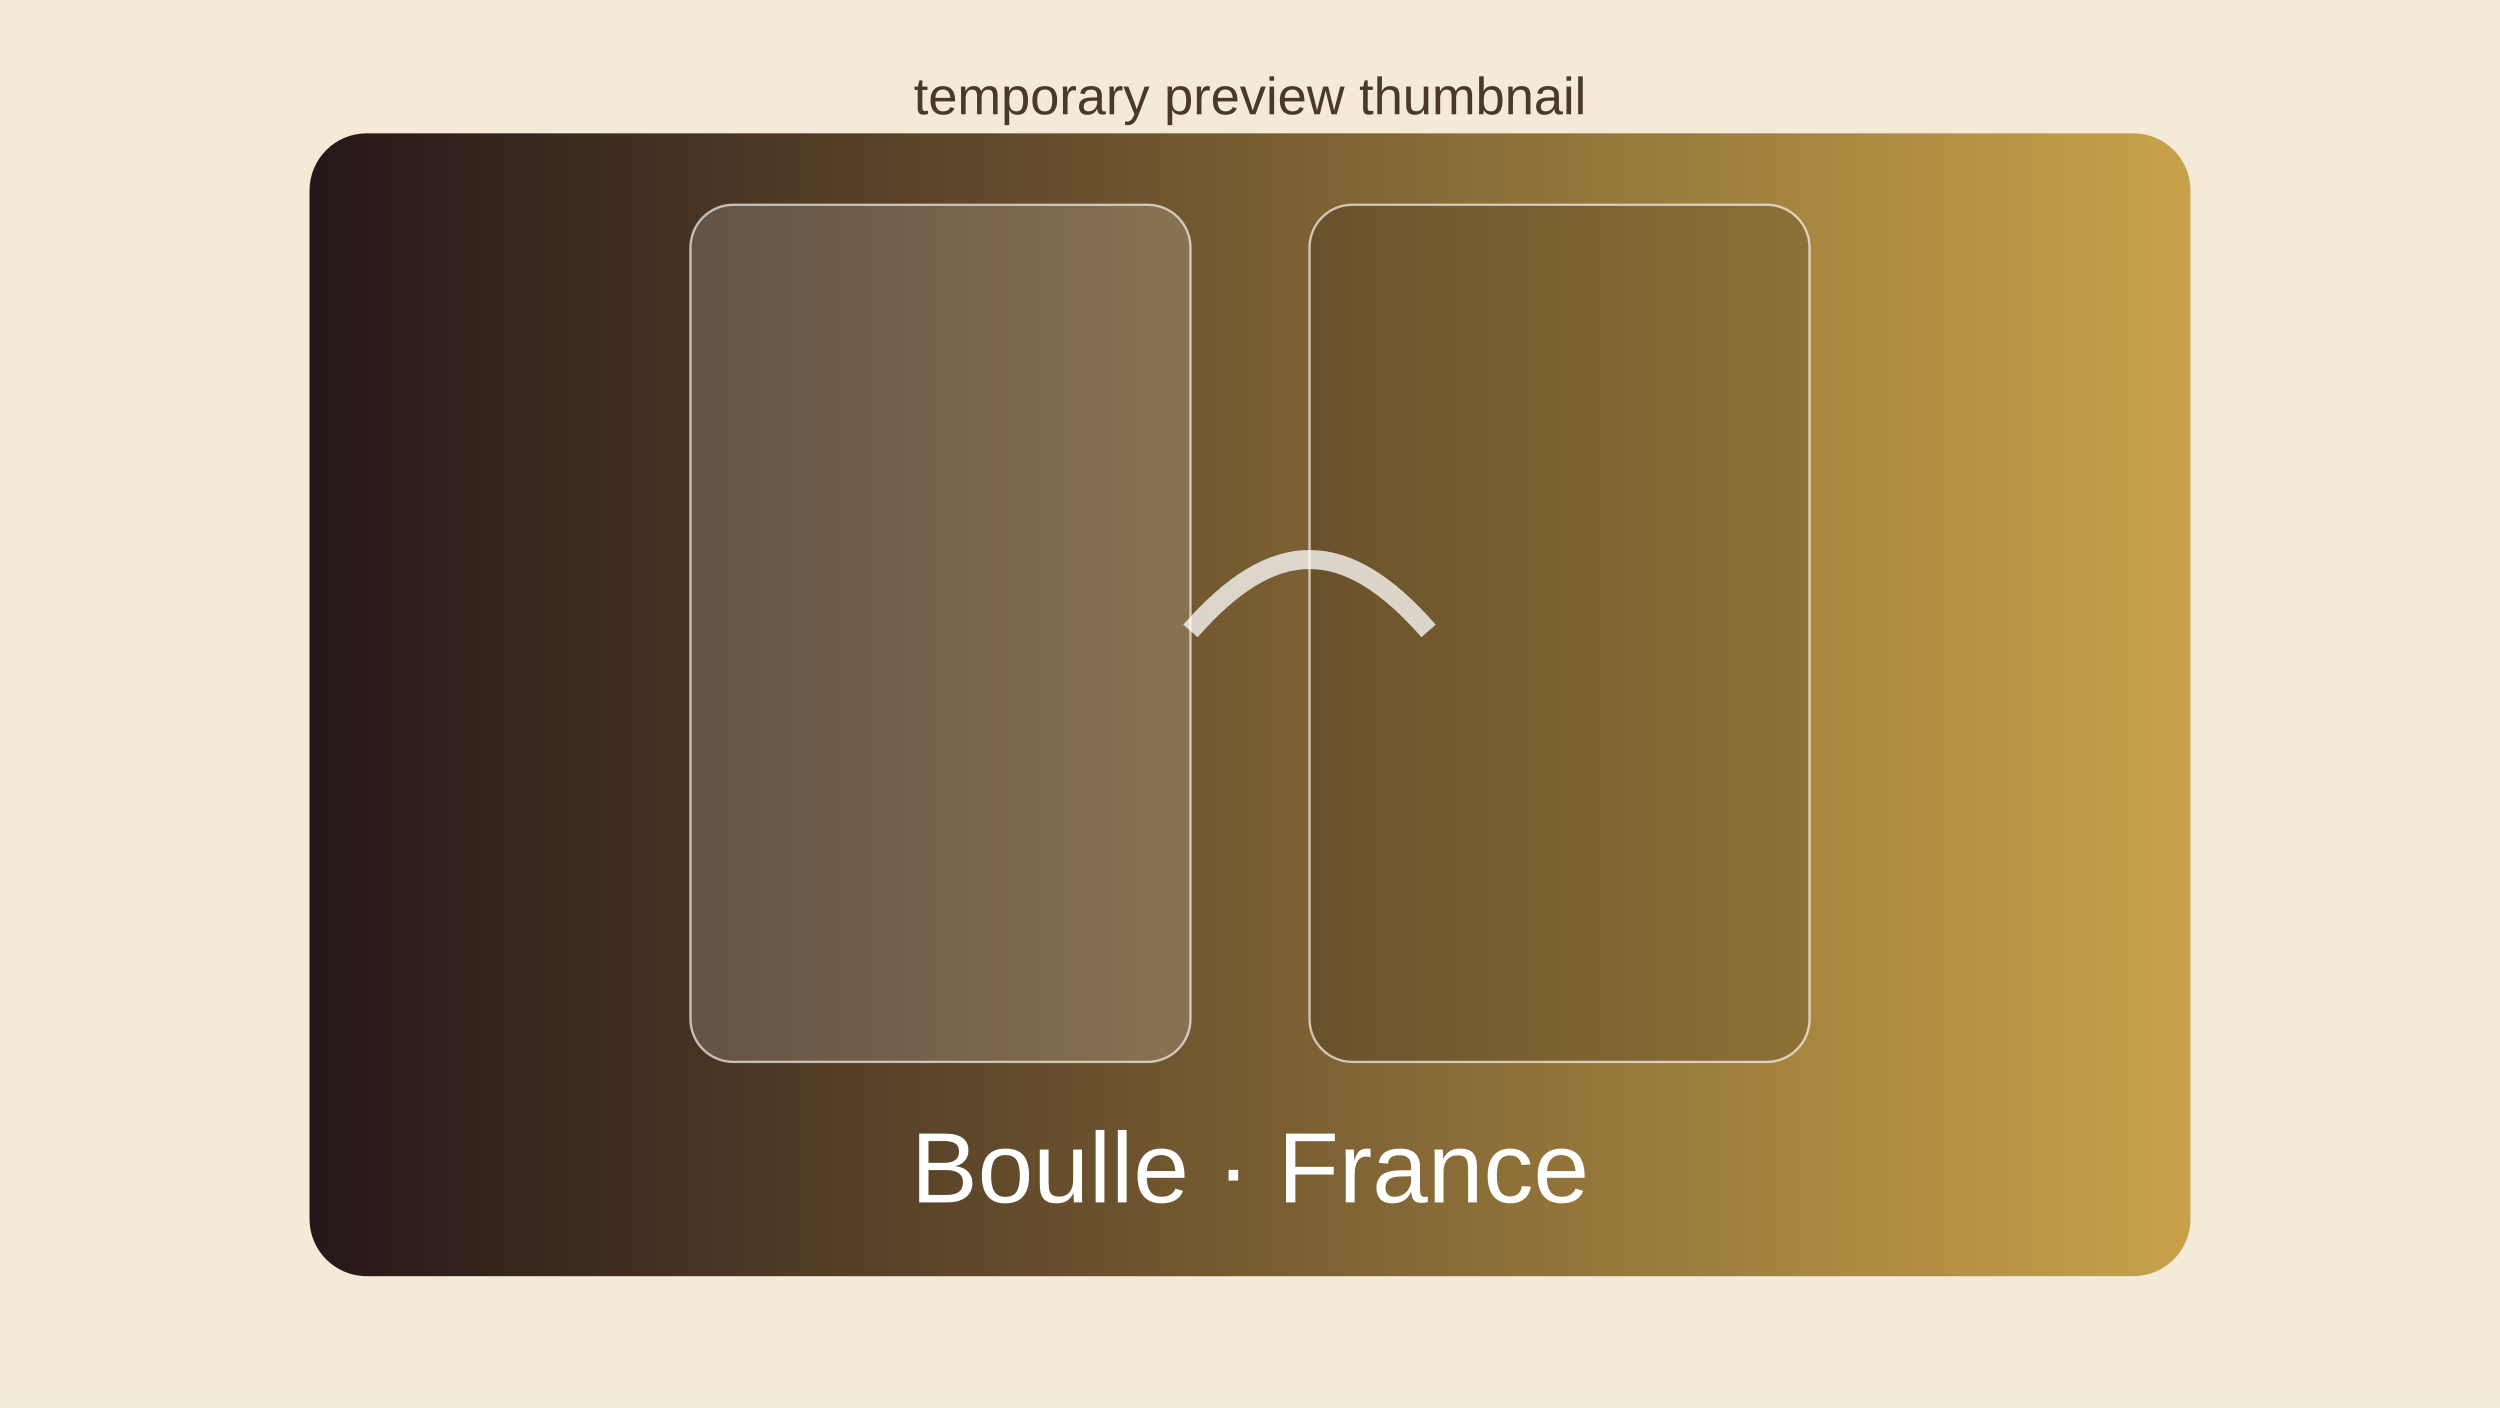
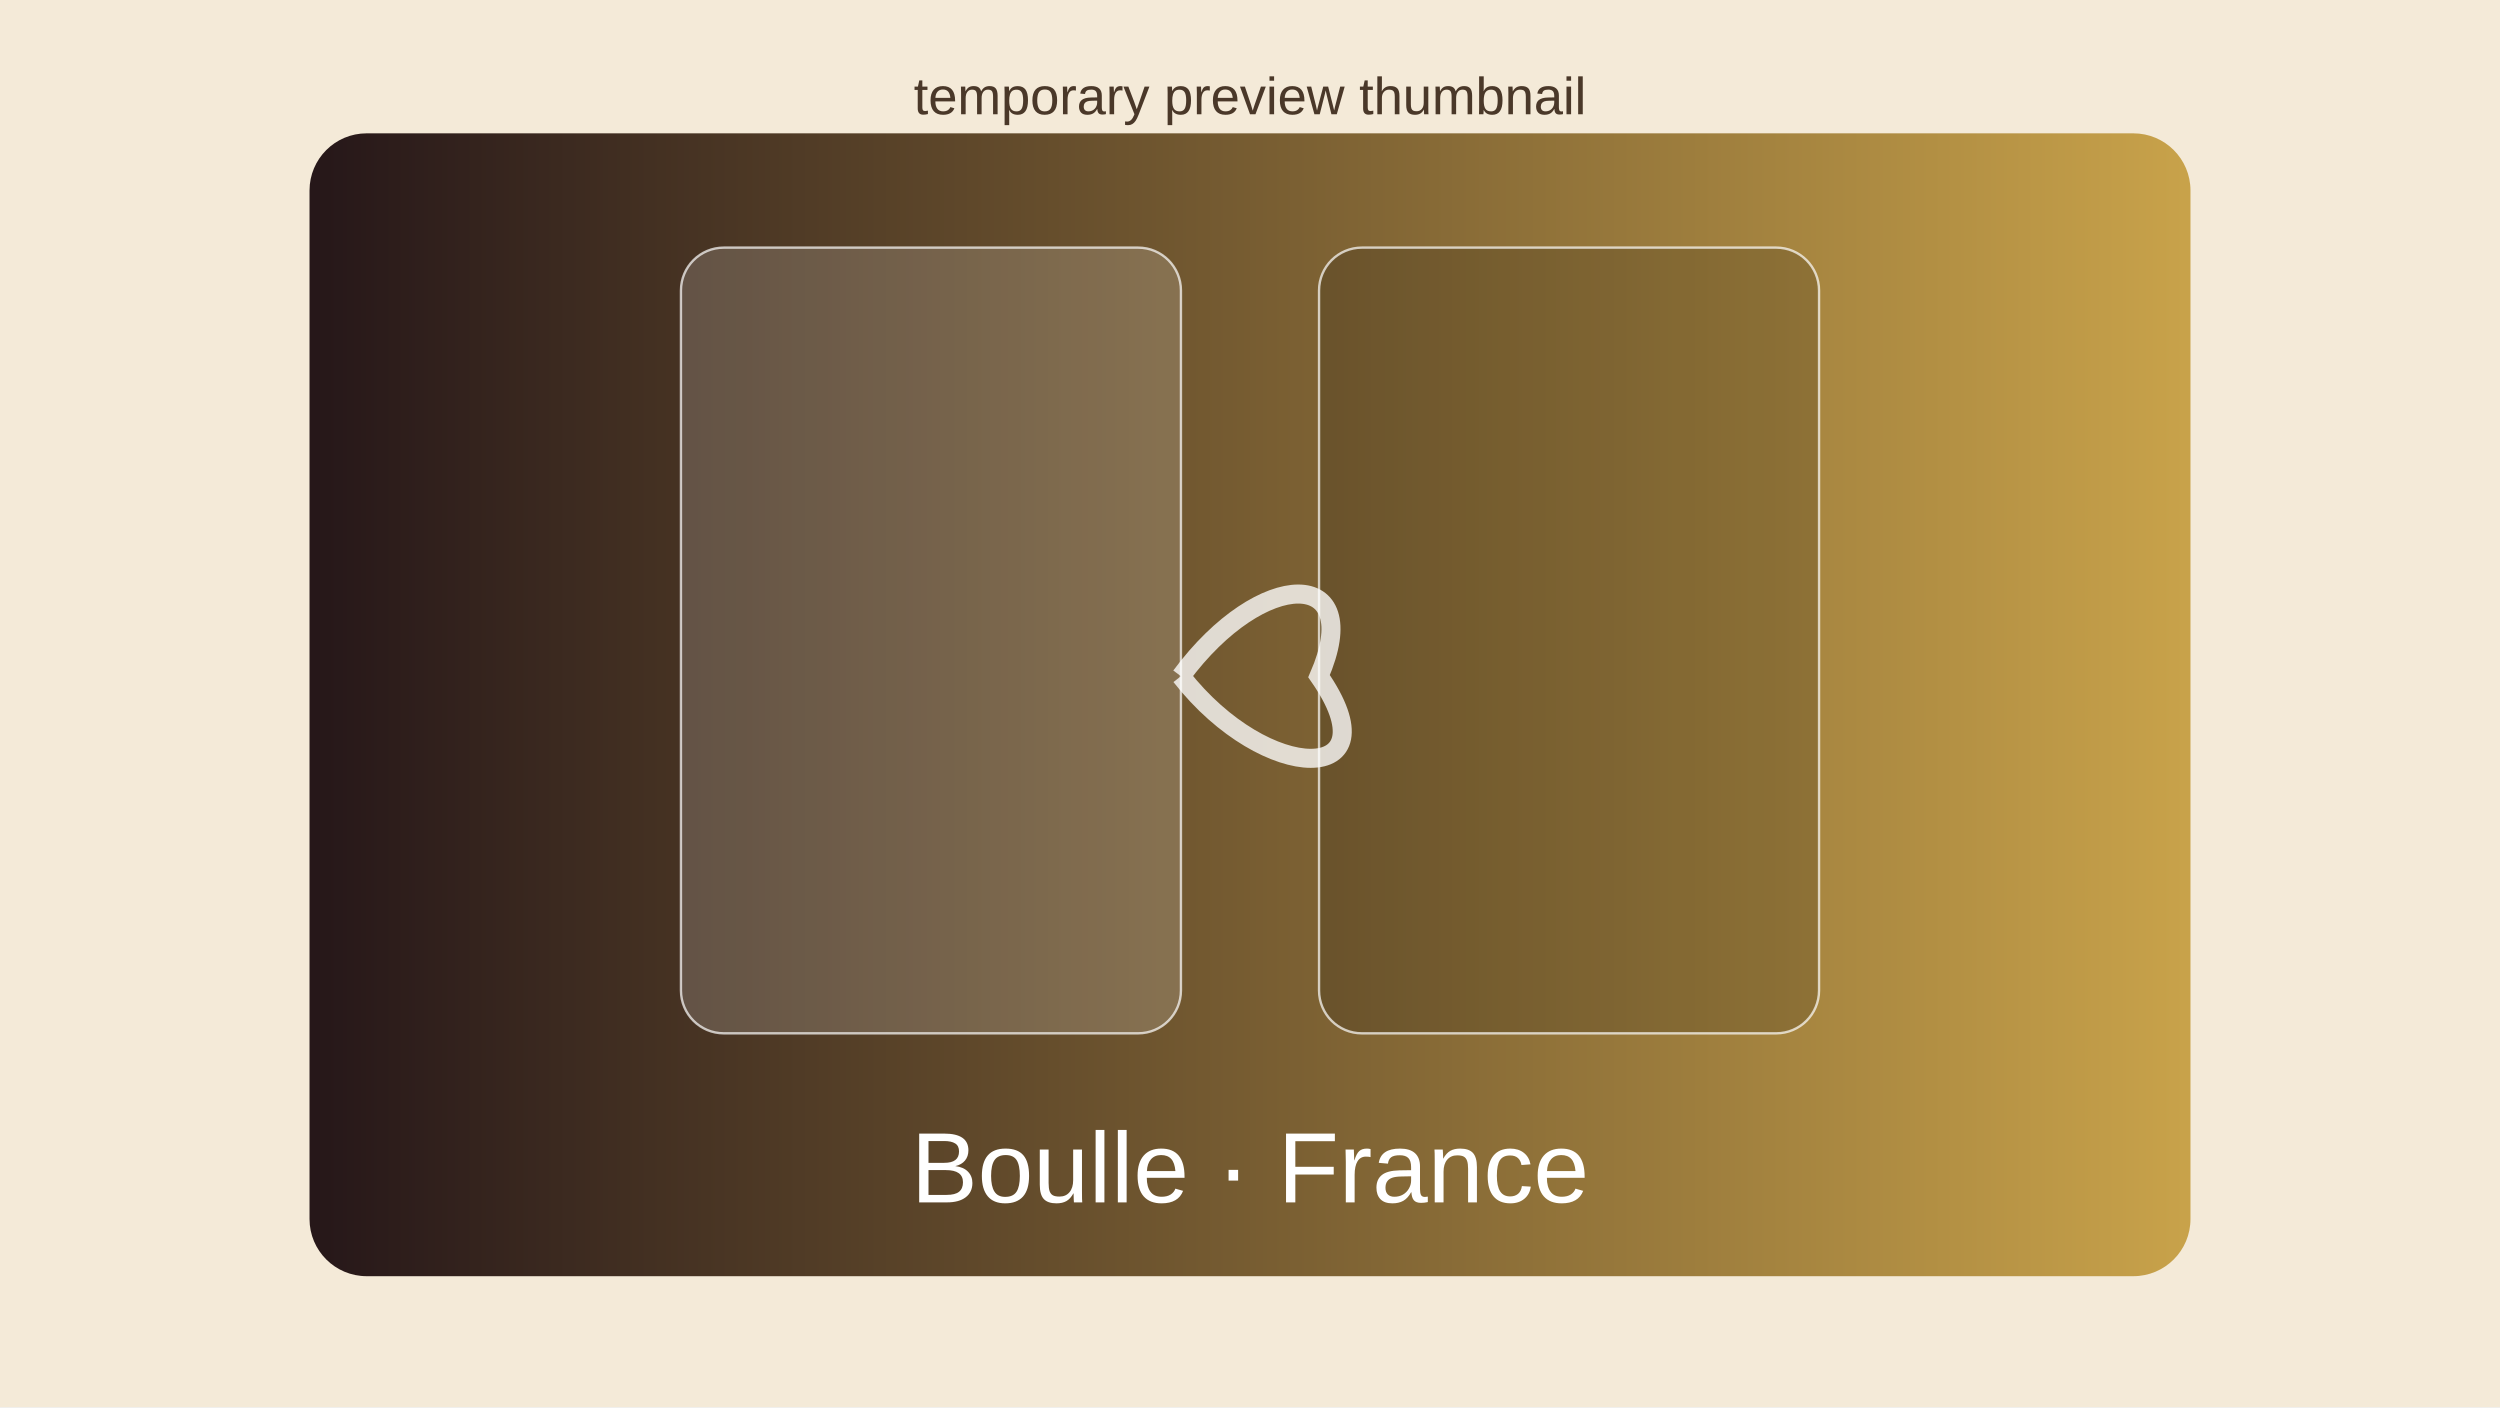
<svg xmlns="http://www.w3.org/2000/svg" viewBox="0 0 1050 591">
  <defs>
    <linearGradient id="g" x1="0" x2="1">
      <stop stop-color="#261719" />
      <stop offset="1" stop-color="#c8a24a" />
    </linearGradient>
  </defs>
  <rect width="1050" height="591" fill="#f4ead8" />
  <rect x="130" y="56" width="790" height="480" rx="24" fill="url(#g)" />
-   <rect x="290" y="86" width="210" height="360" rx="18" fill="rgba(255,255,255,.16)" stroke="rgba(255,255,255,.65)" />
-   <rect x="550" y="86" width="210" height="360" rx="18" fill="rgba(0,0,0,.16)" stroke="rgba(255,255,255,.65)" />
-   <path d="M500 265 C535 225 565 225 600 265" fill="none" stroke="rgba(255,255,255,.75)" stroke-width="8" />
+   <rect x="286" y="104" width="210" height="330" rx="18" fill="rgba(255,255,255,.16)" stroke="rgba(255,255,255,.7)" />
+   <rect x="554" y="104" width="210" height="330" rx="18" fill="rgba(0,0,0,.16)" stroke="rgba(255,255,255,.7)" />
+   <path d="M496 284 C530 238 574 238 554 284 C586 330 532 330 496 284" fill="none" stroke="rgba(255,255,255,.78)" stroke-width="8" />
  <text x="525" y="505" text-anchor="middle" font-family="Arial, sans-serif" font-size="42" fill="#fff">Boulle · France</text>
  <text x="525" y="48" text-anchor="middle" font-family="Arial, sans-serif" font-size="22" fill="#4a3829">temporary preview thumbnail</text>
</svg>
